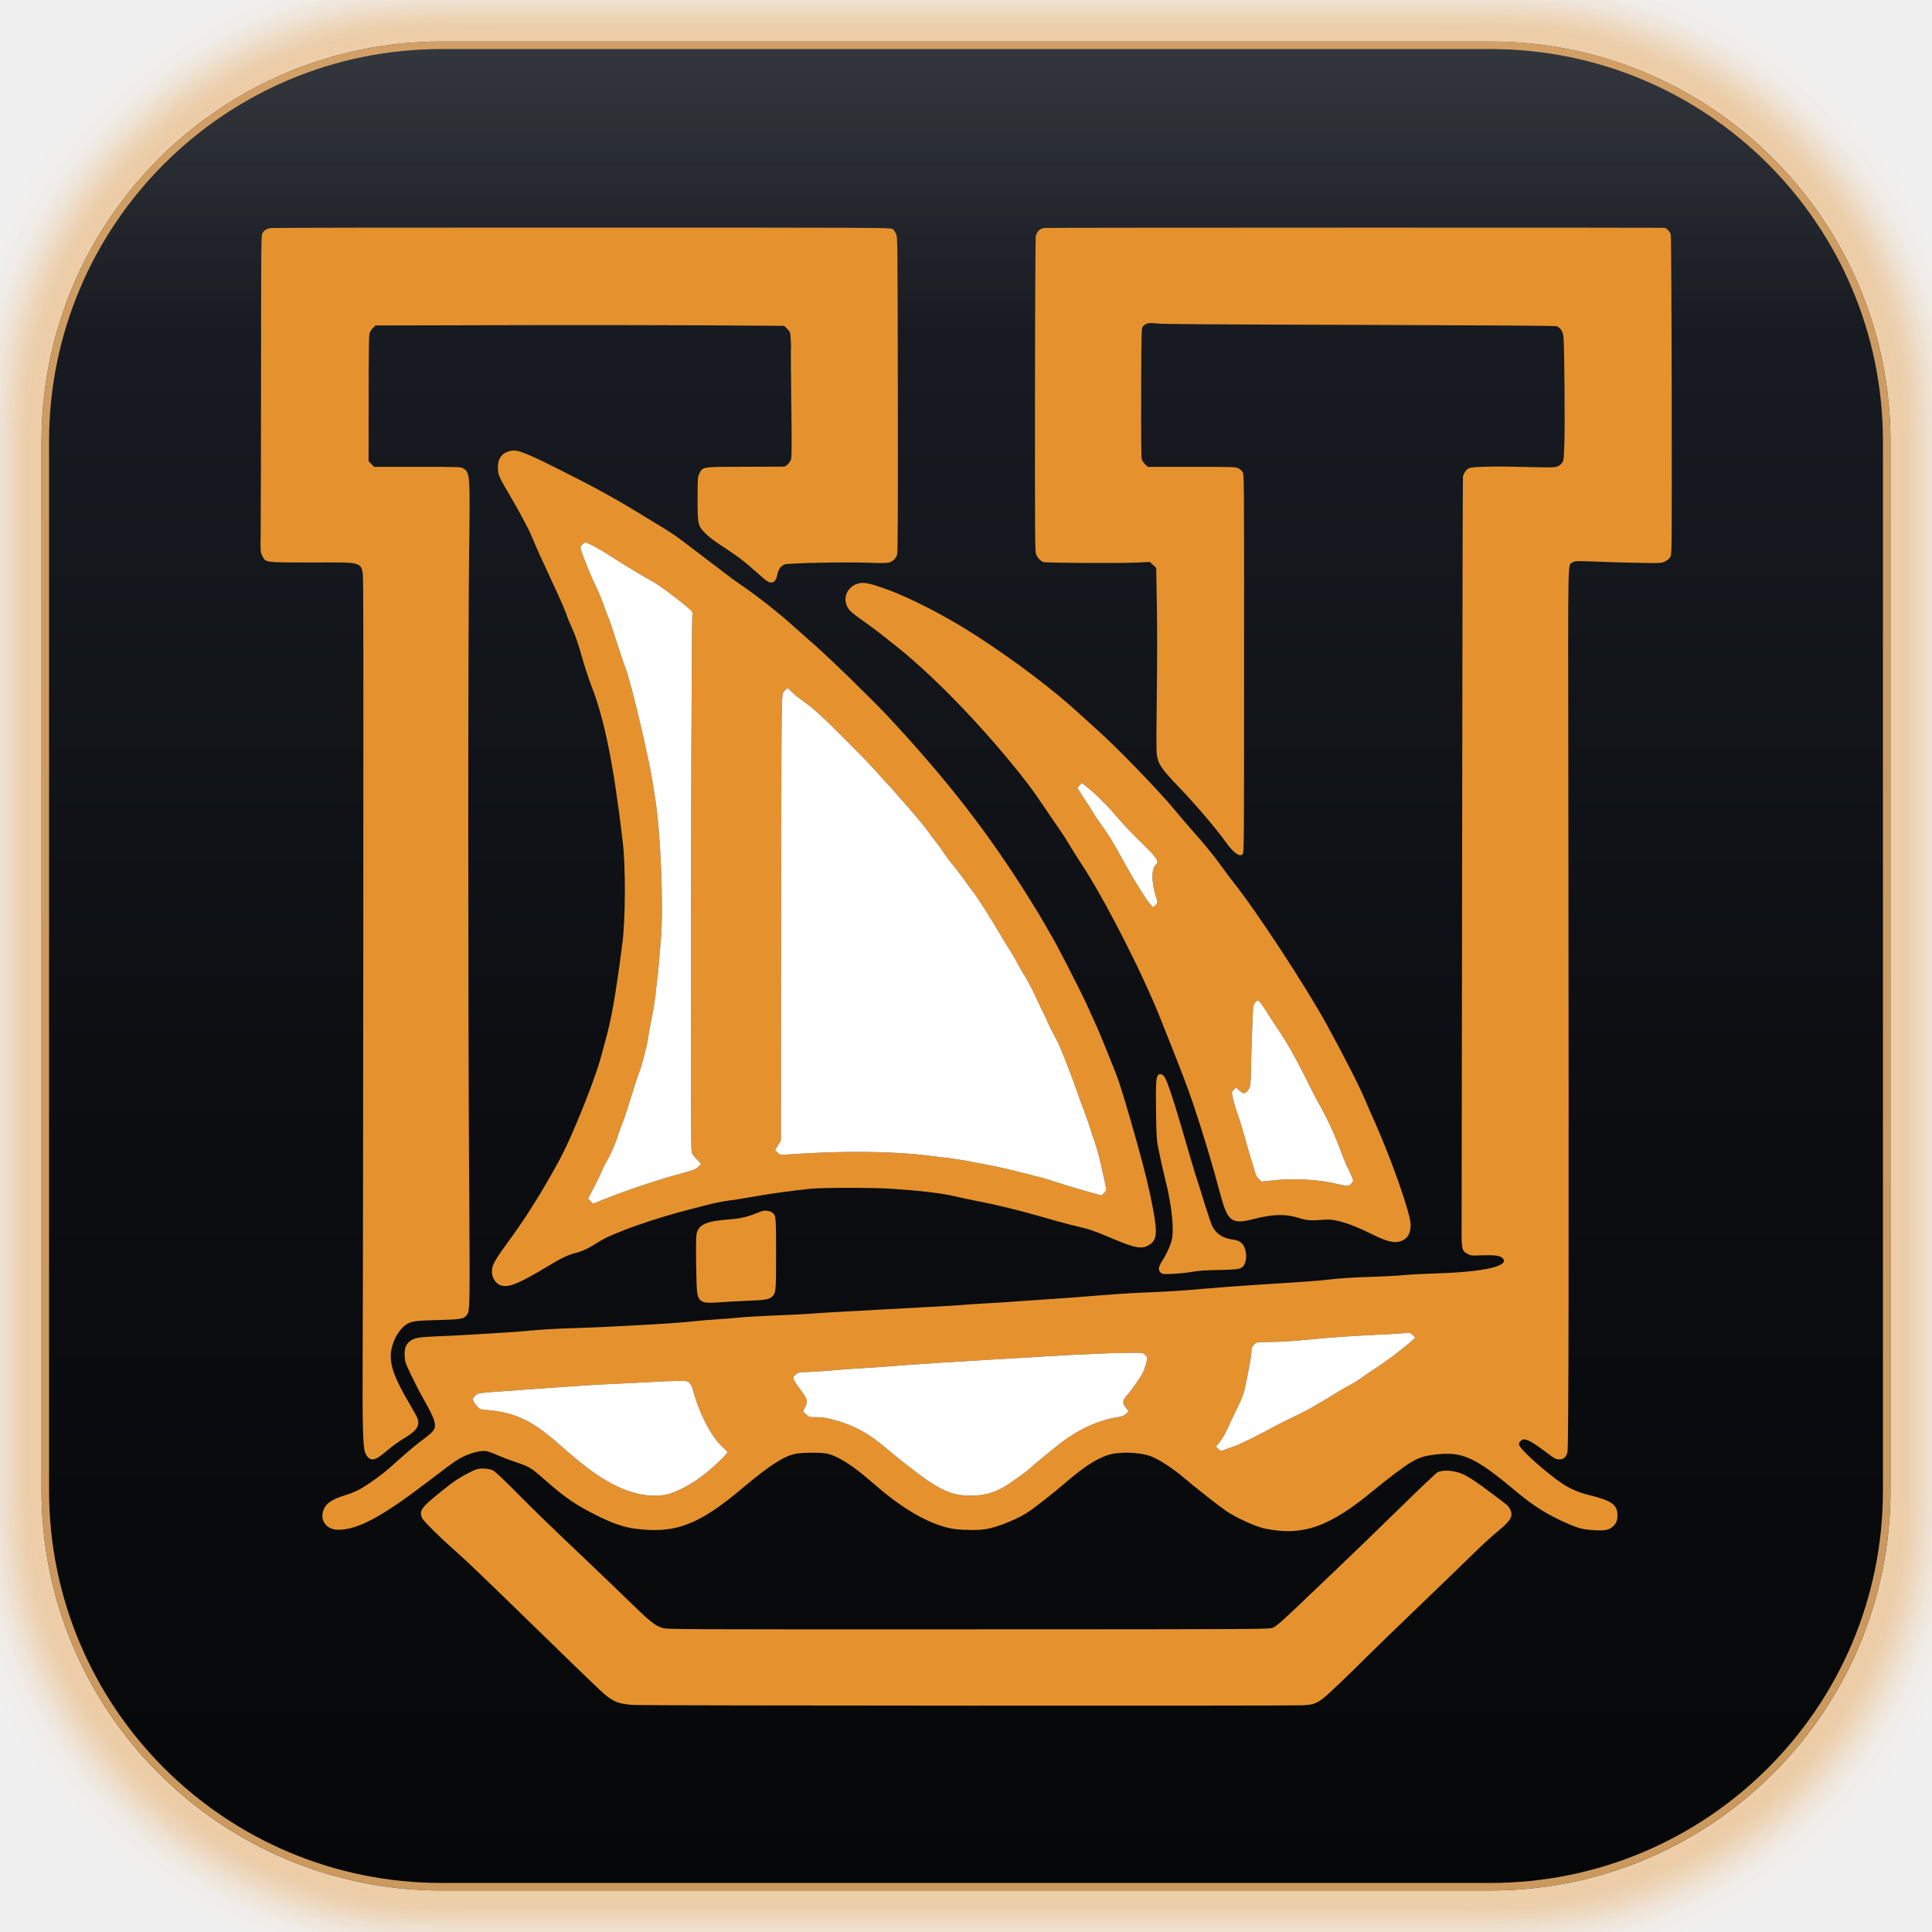
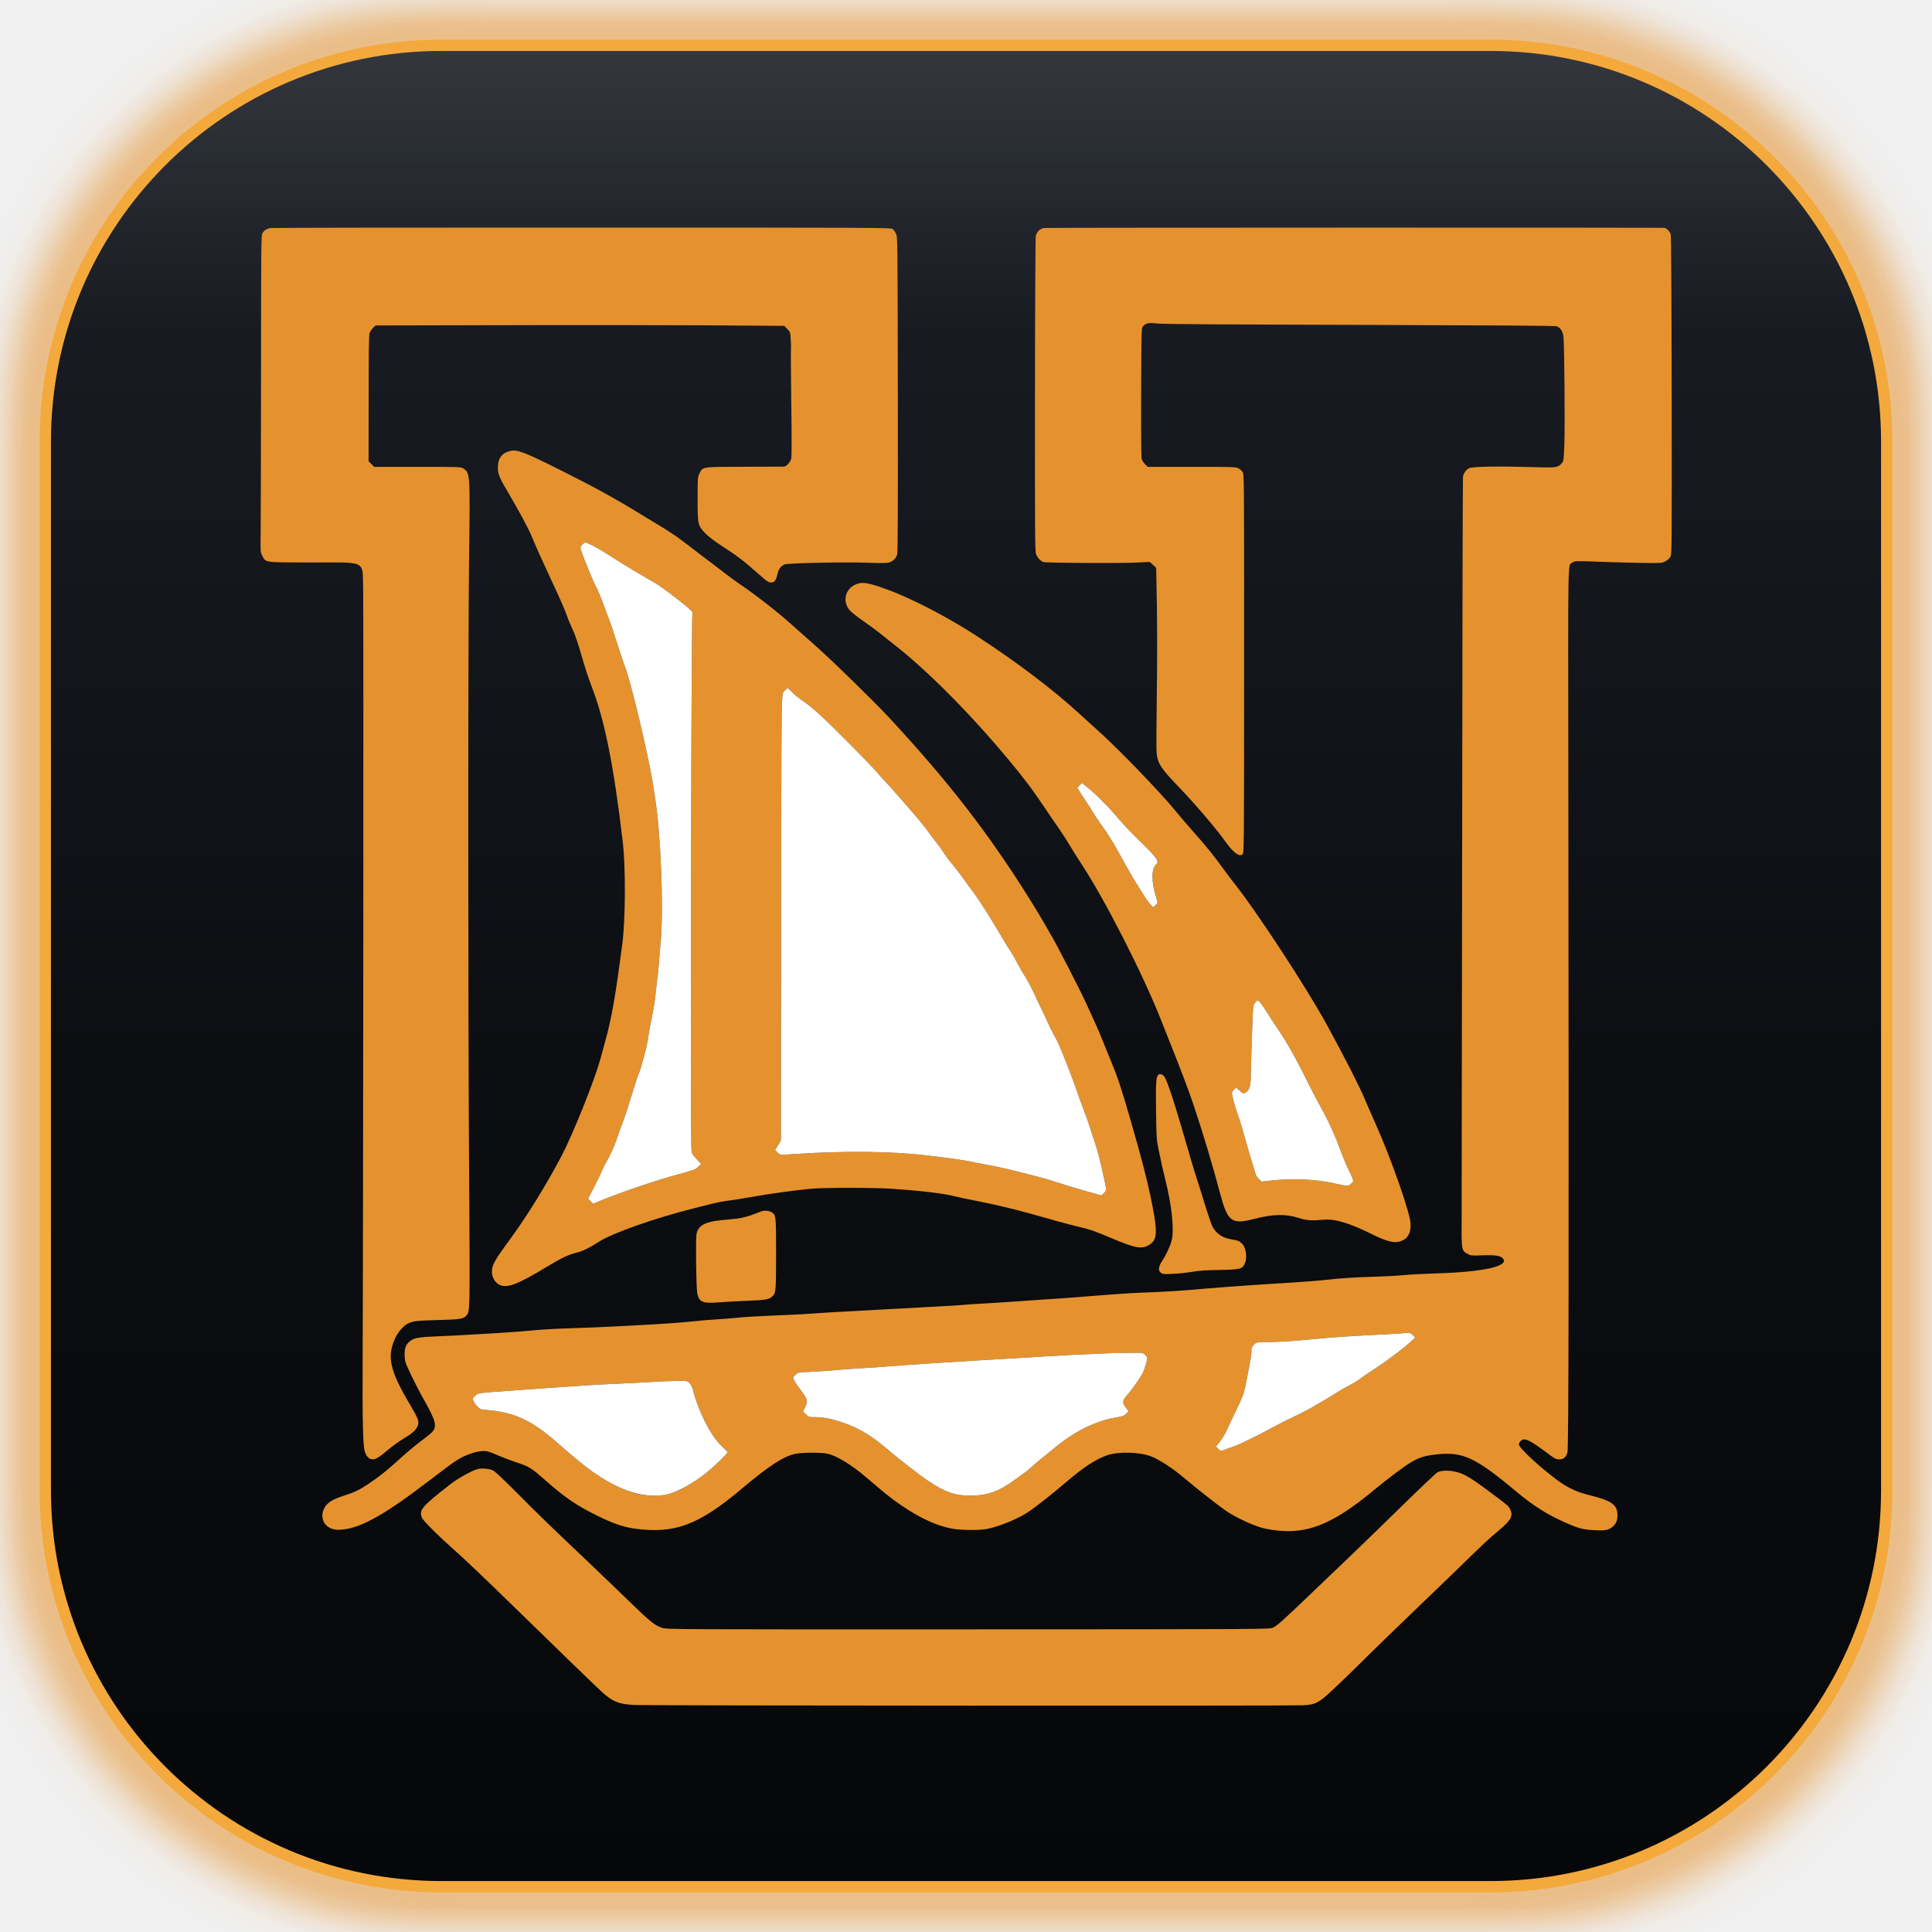
<svg xmlns="http://www.w3.org/2000/svg" width="1024" height="1024" viewBox="0 0 1024 1024" role="img" aria-label="Midjourney-U app icon">
  <defs>
    <linearGradient id="tile_body" x1="0" y1="22" x2="0" y2="1002" gradientUnits="userSpaceOnUse">
      <stop offset="0" stop-color="#1C2027" />
      <stop offset=".55" stop-color="#0C0E12" />
      <stop offset="1" stop-color="#060708" />
    </linearGradient>
    <linearGradient id="tile_sheen" x1="0" y1="0" x2="0" y2="1">
      <stop offset="0" stop-color="#ffffff" stop-opacity=".11" />
      <stop offset=".16" stop-color="#ffffff" stop-opacity="0" />
    </linearGradient>
    <filter id="tile_glow" x="-30%" y="-30%" width="160%" height="160%" color-interpolation-filters="sRGB">
-       <feGaussianBlur stdDeviation="14" />
+       <feGaussianBlur stdDeviation="13" />
    </filter>
    <clipPath id="tile_bodyclip">
      <rect x="22" y="22" width="980" height="980" rx="212" ry="212" />
    </clipPath>
  </defs>
-   <g filter="url(#tile_glow)" opacity="0.85">
-     <rect x="18" y="18" width="988" height="988" rx="216" ry="216" fill="none" stroke="#E5922E" stroke-width="16" />
+   <g filter="url(#tile_glow)" opacity="0.95">
+     <rect x="18" y="18" width="988" height="988" rx="216" ry="216" fill="none" stroke="#E5922E" stroke-width="20" />
  </g>
  <g clip-path="url(#tile_bodyclip)">
    <rect x="22" y="22" width="980" height="980" rx="212" ry="212" fill="url(#tile_body)" />
    <rect x="22" y="22" width="980" height="980" rx="212" ry="212" fill="url(#tile_sheen)" />
-     <svg x="120.0" y="120.0" width="784" height="784" viewBox="379.60 333.00 1906.40 1996.30" preserveAspectRatio="xMidYMid meet" overflow="visible">
+     <svg x="120.0" y="120.0" width="784" height="784" viewBox="379.6 333.0 1906.4 1996.3" preserveAspectRatio="xMidYMid meet" overflow="visible">
      <g transform="translate(0,2664) scale(0.1,-0.1)">
        <g fill="#E5922E">
          <path d="M3948 23288 c-56 -7 -94 -31 -116 -72 -16 -29 -17 -161 -18 -1891 -1 -1023 -3 -1984 -5 -2135 -4 -275 -4 -275 21 -324 48 -95 17 -91 682 -92 742 0 669 39 680 -367 7 -253 1 -8850 -7 -10417 -4 -776 4 -1136 29 -1214 21 -67 60 -106 106 -106 44 0 93 31 220 139 52 44 142 108 200 143 120 71 174 121 191 178 17 57 5 89 -101 269 -280 473 -321 654 -205 908 37 79 109 165 165 193 72 37 115 42 400 50 311 8 356 15 394 60 51 62 50 10 38 1888 -15 2324 -15 7260 0 8407 14 1077 13 1084 -82 1140 -34 19 -50 20 -617 20 l-583 0 -37 38 -38 37 1 843 c0 615 3 853 12 882 6 23 27 56 46 74 l35 34 1723 4 c948 3 2189 1 2758 -2 l1035 -7 41 -42 c41 -41 41 -41 47 -150 4 -59 5 -111 3 -115 -3 -4 -1 -330 4 -725 7 -516 6 -731 -1 -762 -12 -46 -64 -103 -97 -106 -9 0 -246 -1 -527 -2 -589 -1 -569 2 -614 -90 -24 -48 -25 -53 -25 -335 -1 -357 2 -370 108 -477 41 -41 122 -103 191 -148 249 -162 324 -219 537 -409 105 -94 135 -111 174 -101 33 9 50 36 68 113 16 70 43 106 96 129 45 19 843 35 1152 22 129 -5 224 -4 250 2 55 12 103 58 117 111 9 31 11 597 9 2162 -3 2120 -3 2120 -25 2167 -11 25 -33 54 -48 64 -26 17 -233 18 -4184 18 -2287 1 -4178 -2 -4203 -6z" />
          <path d="M14383 23289 c-61 -12 -94 -44 -113 -108 -5 -19 -10 -907 -11 -2144 -1 -1952 0 -2115 15 -2152 22 -51 61 -92 100 -105 40 -12 1007 -18 1253 -7 l182 9 43 -40 43 -41 9 -503 c5 -312 5 -775 -1 -1218 -6 -429 -7 -745 -1 -790 15 -130 61 -199 297 -445 221 -229 508 -566 628 -735 108 -152 193 -215 234 -173 19 19 20 60 20 2571 1 2479 0 2553 -18 2584 -10 18 -36 42 -58 53 -39 19 -60 20 -632 20 l-592 0 -36 35 c-19 19 -40 50 -46 70 -6 23 -9 332 -7 902 3 866 3 866 27 892 39 42 76 49 193 35 74 -8 840 -13 2733 -18 1818 -6 2638 -11 2655 -18 53 -23 81 -66 91 -139 13 -100 22 -1212 12 -1467 -9 -218 -9 -218 -45 -254 -49 -49 -70 -51 -414 -41 -421 13 -778 7 -825 -14 -40 -18 -74 -65 -84 -118 -3 -19 -9 -2229 -11 -4910 -3 -2681 -6 -5010 -7 -5175 -2 -348 0 -360 83 -403 43 -23 52 -24 193 -18 165 6 240 -4 274 -36 113 -106 -236 -188 -887 -208 -168 -5 -372 -16 -455 -24 -82 -8 -253 -17 -380 -21 -262 -7 -463 -20 -650 -41 -134 -16 -274 -26 -955 -69 -217 -14 -521 -36 -675 -50 -345 -31 -524 -42 -865 -55 -146 -6 -420 -24 -610 -40 -190 -16 -491 -39 -670 -50 -179 -11 -374 -25 -435 -30 -60 -5 -236 -16 -390 -25 -154 -8 -290 -18 -302 -20 -12 -3 -237 -16 -500 -30 -263 -14 -552 -29 -643 -35 -91 -5 -295 -17 -455 -25 -159 -8 -344 -20 -410 -25 -66 -6 -223 -15 -350 -20 -410 -17 -625 -29 -708 -40 -45 -5 -161 -14 -257 -20 -96 -6 -231 -17 -300 -25 -131 -15 -477 -40 -690 -50 -69 -3 -237 -12 -375 -20 -137 -8 -403 -19 -590 -25 -198 -5 -419 -18 -530 -29 -104 -11 -318 -27 -475 -36 -157 -9 -348 -20 -425 -25 -77 -5 -250 -14 -385 -19 -264 -11 -316 -20 -377 -67 -55 -42 -76 -100 -71 -199 4 -78 8 -89 90 -262 48 -100 122 -244 166 -321 160 -280 184 -365 121 -436 -16 -19 -63 -59 -102 -88 -108 -79 -217 -169 -369 -306 -152 -138 -237 -206 -393 -312 -120 -81 -186 -113 -330 -159 -138 -44 -212 -86 -252 -144 -100 -148 -11 -316 169 -317 266 -1 587 171 1213 649 286 218 334 254 405 298 129 80 303 130 391 113 26 -5 93 -30 150 -56 57 -25 164 -66 237 -90 186 -62 207 -75 382 -228 289 -255 436 -356 731 -501 198 -98 351 -150 491 -169 545 -75 868 46 1463 549 358 301 550 426 711 460 83 18 333 20 420 4 122 -22 319 -139 519 -308 61 -51 157 -133 215 -182 362 -304 717 -492 1000 -530 123 -16 325 -16 420 0 171 30 452 147 595 249 110 78 324 248 469 372 250 215 414 322 571 376 155 52 437 44 595 -17 105 -40 297 -166 435 -284 166 -141 469 -379 575 -452 137 -93 397 -211 523 -237 512 -106 874 22 1476 524 173 143 402 316 489 367 116 69 185 91 340 109 362 42 532 -36 1087 -501 239 -200 434 -321 705 -437 145 -62 205 -77 355 -84 140 -8 189 2 242 49 46 40 63 82 63 152 0 144 -76 198 -390 275 -165 41 -294 103 -437 211 -253 191 -503 426 -503 472 0 30 39 67 71 67 43 0 127 -47 262 -148 157 -118 164 -122 215 -122 54 0 88 29 107 93 17 56 20 2582 12 9110 -4 3100 -9 2854 55 2900 33 24 38 24 428 9 168 -6 411 -13 540 -14 233 -3 235 -3 285 22 31 16 57 38 69 60 20 34 20 57 18 2175 -2 1319 -7 2154 -13 2177 -10 38 -58 87 -87 89 -76 4 -8348 3 -8369 -2z m4976 -14943 l32 -33 -55 -50 c-103 -94 -320 -259 -466 -353 -80 -52 -175 -117 -213 -145 -37 -28 -106 -71 -155 -96 -48 -24 -130 -71 -182 -105 -52 -33 -133 -82 -180 -109 -47 -26 -112 -65 -145 -85 -33 -20 -137 -74 -232 -119 -95 -45 -208 -102 -252 -126 -201 -111 -479 -249 -554 -275 -45 -15 -106 -37 -136 -49 -54 -22 -54 -22 -87 10 l-33 32 38 46 c45 54 88 125 118 196 12 28 62 133 111 235 105 216 111 236 151 440 55 285 61 320 61 370 0 43 5 56 33 86 33 36 33 36 212 38 172 2 291 10 615 41 212 21 529 42 820 56 140 6 293 15 340 19 47 4 94 8 106 9 11 0 34 -14 53 -33z m-3611 -269 c31 -32 31 -32 11 -111 -11 -44 -32 -102 -46 -130 -35 -69 -146 -227 -210 -299 -66 -75 -69 -103 -16 -171 l37 -47 -35 -33 c-30 -29 -46 -35 -134 -50 -268 -45 -539 -176 -797 -383 -211 -169 -295 -239 -348 -288 -30 -28 -77 -66 -105 -85 -27 -19 -85 -60 -128 -92 -208 -153 -366 -208 -599 -208 -197 1 -335 49 -552 194 -127 85 -387 286 -586 455 -207 175 -376 272 -597 345 -154 50 -237 65 -356 66 -76 0 -79 1 -119 38 l-40 38 26 52 c45 89 38 113 -77 265 -32 42 -64 92 -72 111 -14 32 -13 34 20 66 35 34 35 34 217 42 101 4 248 15 328 23 80 8 237 19 350 25 113 6 279 18 370 25 234 21 919 65 1700 110 146 8 330 19 410 25 324 22 903 46 1146 48 170 2 170 2 202 -31z m-6151 -379 c21 -22 37 -54 47 -94 77 -300 250 -635 395 -763 39 -35 71 -68 71 -75 0 -16 -178 -190 -275 -268 -121 -98 -257 -186 -369 -239 -290 -137 -616 -97 -988 122 -187 110 -343 229 -643 494 -364 321 -598 431 -975 461 -79 6 -87 9 -121 41 -20 19 -45 53 -55 75 -18 39 -18 39 17 74 40 39 41 40 387 64 84 6 244 17 355 26 111 8 303 21 427 30 124 8 281 19 350 24 69 5 242 14 385 20 143 6 346 17 450 23 105 7 262 14 351 15 160 2 160 2 191 -30z" />
          <path d="M7177 20279 c-114 -27 -167 -99 -167 -226 1 -89 21 -137 148 -350 128 -216 263 -466 303 -563 67 -162 137 -317 269 -600 124 -263 203 -447 225 -520 4 -14 32 -79 62 -145 38 -82 77 -197 124 -363 38 -133 94 -304 123 -380 183 -461 307 -1073 431 -2122 41 -343 38 -1052 -5 -1380 -95 -729 -145 -1009 -237 -1340 -19 -69 -46 -165 -59 -215 -76 -282 -371 -1019 -527 -1315 -194 -368 -450 -785 -656 -1068 -257 -352 -281 -395 -281 -496 1 -75 50 -151 113 -175 106 -40 243 15 650 261 176 107 264 148 377 177 90 23 172 64 314 154 175 112 758 317 1256 441 58 14 164 41 235 60 72 19 189 41 260 50 72 9 216 32 320 51 209 38 565 87 775 107 177 17 845 17 1100 0 376 -25 691 -62 845 -101 66 -17 206 -46 310 -66 195 -36 524 -115 745 -178 238 -69 488 -137 596 -162 177 -42 238 -63 459 -157 344 -146 428 -159 534 -80 96 71 95 187 -4 657 -50 238 -133 554 -268 1020 -124 428 -170 568 -265 796 -33 79 -80 196 -105 259 -24 63 -72 174 -104 245 -33 72 -88 191 -121 265 -87 192 -443 883 -482 935 -4 6 -39 67 -78 137 -39 70 -138 234 -221 365 -548 874 -1090 1572 -1880 2423 -215 231 -787 789 -1016 990 -115 101 -237 209 -270 239 -186 171 -503 420 -745 584 -47 31 -134 96 -195 143 -60 47 -179 137 -264 201 -85 64 -198 150 -250 191 -114 89 -226 164 -381 257 -63 38 -185 111 -270 164 -309 190 -634 367 -1052 575 -490 245 -576 277 -671 255z m1185 -1315 c46 -26 134 -81 197 -122 136 -89 486 -299 557 -335 58 -29 331 -232 447 -332 75 -64 79 -69 72 -99 -9 -39 -20 -3101 -20 -5461 0 -1442 3 -1786 13 -1810 7 -16 38 -56 69 -88 l56 -59 -39 -39 c-38 -38 -50 -42 -274 -103 -312 -86 -756 -236 -1045 -355 l-100 -41 -34 34 -34 34 80 153 c44 85 91 181 103 214 13 33 37 82 53 109 65 111 121 235 162 359 24 73 53 155 65 182 12 28 47 129 77 225 94 302 130 414 146 450 31 71 108 361 122 461 8 57 26 158 39 224 44 215 56 289 71 446 9 84 18 161 20 169 4 16 25 257 46 520 35 456 -3 1404 -76 1877 -8 54 -22 141 -30 193 -59 388 -305 1420 -379 1597 -13 32 -61 175 -107 318 -45 143 -91 280 -101 305 -11 25 -39 99 -63 165 -55 152 -87 229 -135 324 -41 83 -146 339 -180 440 -21 64 -21 64 11 97 32 33 32 33 80 14 27 -11 86 -41 131 -66z m2618 -1940 c30 -31 96 -83 145 -117 50 -33 149 -113 220 -178 167 -150 710 -698 802 -809 39 -47 83 -96 98 -110 25 -22 71 -74 312 -351 121 -138 236 -278 270 -330 20 -30 62 -85 94 -124 31 -38 81 -108 111 -155 31 -47 77 -109 104 -139 27 -30 92 -114 144 -186 52 -73 120 -166 151 -206 69 -91 216 -323 362 -569 60 -102 126 -210 147 -240 20 -30 58 -96 83 -147 26 -50 72 -130 103 -178 31 -48 87 -153 124 -233 37 -81 86 -185 110 -232 24 -47 58 -121 77 -165 19 -44 54 -114 77 -155 24 -41 55 -102 69 -135 69 -159 195 -486 242 -625 29 -85 71 -202 94 -259 23 -58 57 -155 76 -215 19 -61 52 -163 74 -226 39 -115 64 -213 121 -473 37 -170 37 -166 -2 -204 l-33 -31 -190 53 c-104 30 -233 67 -285 84 -265 85 -323 102 -415 124 -55 14 -179 45 -275 70 -96 25 -265 62 -374 82 -110 20 -202 38 -206 40 -10 6 -314 53 -390 60 -36 4 -132 15 -215 26 -461 58 -1141 65 -1818 18 -169 -12 -169 -12 -202 22 l-34 34 40 64 39 65 1 1295 c1 713 2 2005 3 2871 1 866 5 1643 10 1725 8 149 9 150 39 183 17 17 34 32 37 32 3 0 30 -25 60 -56z" />
          <path d="M11856 18485 c-157 -56 -204 -235 -95 -359 21 -23 102 -87 181 -142 78 -54 179 -128 223 -164 44 -36 121 -97 170 -135 455 -353 1022 -921 1547 -1548 226 -271 340 -421 518 -687 68 -102 153 -225 188 -275 35 -49 96 -144 135 -210 39 -66 110 -178 157 -250 314 -473 831 -1486 1078 -2110 28 -71 77 -193 107 -270 161 -402 265 -677 330 -870 133 -396 263 -829 364 -1212 100 -376 154 -417 456 -338 255 65 426 70 600 14 109 -35 176 -40 350 -24 147 12 341 -47 650 -200 222 -110 321 -127 420 -72 66 37 98 110 93 217 -7 151 -257 865 -473 1350 -48 107 -112 254 -142 325 -86 202 -267 555 -515 1010 -284 518 -952 1537 -1258 1920 -31 39 -99 129 -150 200 -119 165 -214 282 -381 471 -74 83 -195 224 -269 314 -212 257 -788 852 -1050 1083 -63 56 -173 156 -245 222 -340 312 -833 686 -1358 1028 -398 260 -899 521 -1232 640 -240 87 -318 101 -399 72z m3298 -2915 c59 -58 159 -166 220 -240 62 -74 198 -217 302 -318 227 -220 265 -274 218 -313 -66 -54 -66 -236 0 -443 23 -75 23 -75 -8 -105 l-32 -31 -35 38 c-20 20 -58 72 -85 116 -27 43 -71 113 -98 155 -27 42 -79 130 -116 196 -36 66 -102 183 -145 260 -83 149 -165 277 -250 390 -28 39 -71 104 -94 145 -24 41 -49 82 -56 90 -7 8 -43 62 -79 119 l-66 105 31 32 32 33 76 -62 c42 -34 125 -109 185 -167z m2227 -2853 c34 -56 104 -163 154 -237 141 -208 259 -420 468 -845 16 -33 69 -132 118 -220 102 -185 194 -389 269 -595 29 -80 72 -183 96 -230 24 -47 50 -104 58 -126 14 -42 14 -42 -19 -74 -38 -37 -38 -37 -225 5 -243 55 -563 70 -842 39 l-141 -15 -38 37 c-21 20 -41 51 -44 68 -4 17 -24 85 -45 151 -22 66 -64 212 -95 325 -31 113 -74 254 -96 314 -22 60 -51 154 -64 210 -24 101 -24 101 7 133 l31 32 43 -39 c53 -49 73 -50 112 -6 37 42 44 89 46 291 1 77 8 304 15 505 13 365 13 365 44 397 31 33 31 33 58 7 15 -14 55 -71 90 -127z" />
          <path d="M15922 11858 c-30 -36 -34 -108 -29 -485 4 -326 8 -392 25 -478 35 -174 71 -336 101 -455 86 -338 121 -675 85 -814 -20 -77 -73 -193 -125 -273 -55 -83 -61 -132 -23 -163 28 -22 34 -22 164 -16 74 3 191 15 260 27 96 16 181 22 363 25 283 5 314 12 347 86 37 81 17 219 -37 270 -40 37 -59 44 -141 57 -120 19 -203 74 -256 170 -15 28 -58 153 -97 278 -38 125 -87 282 -109 348 -22 66 -60 192 -86 280 -211 734 -312 1049 -358 1118 -23 35 -65 47 -84 25z" />
          <path d="M10585 10023 c-11 -3 -53 -18 -93 -34 -124 -49 -212 -69 -352 -80 -321 -23 -421 -68 -449 -199 -13 -63 -5 -717 10 -798 23 -119 74 -141 292 -123 84 7 254 16 378 21 246 9 300 18 341 58 51 48 52 61 53 572 0 519 -1 527 -59 565 -27 18 -88 27 -121 18z" />
          <path d="M6736 6539 c-68 -16 -268 -127 -357 -197 -396 -308 -436 -354 -394 -459 18 -45 244 -267 505 -498 80 -70 384 -360 675 -644 699 -681 1129 -1098 1241 -1202 149 -138 233 -173 445 -184 174 -9 8866 -13 9019 -4 144 8 181 21 279 94 63 49 341 313 612 584 81 81 360 351 620 601 261 250 564 543 674 650 251 246 320 310 471 437 161 136 190 192 144 283 -21 41 -24 43 -188 167 -353 265 -425 309 -557 338 -90 20 -184 16 -235 -10 -18 -10 -255 -234 -525 -499 -270 -264 -614 -598 -765 -741 -151 -143 -368 -350 -482 -460 -307 -294 -392 -370 -445 -395 -48 -23 -48 -23 -4113 -24 -4065 -1 -4065 -1 -4135 21 -98 32 -160 82 -456 370 -140 136 -372 359 -514 494 -524 497 -726 692 -993 962 -191 192 -287 282 -318 298 -52 24 -149 33 -208 18z" />
        </g>
        <g fill="#FFFFFF">
          <path d="M8151 19016 c-32 -33 -32 -33 -11 -97 34 -101 139 -357 180 -440 48 -95 80 -172 135 -324 24 -66 52 -140 63 -165 10 -25 56 -162 101 -305 46 -143 94 -286 107 -318 74 -177 320 -1209 379 -1597 8 -52 22 -139 30 -193 73 -473 111 -1421 76 -1877 -21 -263 -42 -504 -46 -520 -2 -8 -11 -85 -20 -169 -15 -157 -27 -231 -71 -446 -13 -66 -31 -167 -39 -224 -14 -100 -91 -390 -122 -461 -16 -36 -52 -148 -146 -450 -30 -96 -65 -197 -77 -225 -12 -27 -41 -109 -65 -182 -41 -124 -97 -248 -162 -359 -16 -27 -40 -76 -53 -109 -12 -33 -59 -129 -103 -214 l-80 -153 34 -34 34 -34 100 41 c289 119 733 269 1045 355 224 61 236 65 274 103 l39 39 -56 59 c-31 32 -62 72 -69 88 -10 24 -13 368 -13 1810 0 2360 11 5422 20 5461 7 30 3 35 -72 99 -116 100 -389 303 -447 332 -71 36 -421 246 -557 335 -139 91 -263 162 -328 188 -48 19 -48 19 -80 -14z" />
          <path d="M10883 17048 c-30 -33 -31 -34 -39 -183 -5 -82 -9 -859 -10 -1725 -1 -866 -2 -2158 -3 -2871 l-1 -1295 -39 -65 -40 -64 34 -34 c33 -34 33 -34 202 -22 677 47 1357 40 1818 -18 83 -11 179 -22 215 -26 76 -7 380 -54 390 -60 4 -2 96 -20 206 -40 109 -20 278 -57 374 -82 96 -25 220 -56 275 -70 92 -22 150 -39 415 -124 52 -17 181 -54 285 -84 l190 -53 33 31 c39 38 39 34 2 204 -57 260 -82 358 -121 473 -22 63 -55 165 -74 226 -19 60 -53 157 -76 215 -23 57 -65 174 -94 259 -47 139 -173 466 -242 625 -14 33 -45 94 -69 135 -23 41 -58 111 -77 155 -19 44 -53 118 -77 165 -24 47 -73 151 -110 232 -37 80 -93 185 -124 233 -31 48 -77 128 -103 178 -25 51 -63 117 -83 147 -21 30 -87 138 -147 240 -146 246 -293 478 -362 569 -31 40 -99 133 -151 206 -52 72 -117 156 -144 186 -27 30 -73 92 -104 139 -30 47 -80 117 -111 155 -32 39 -74 94 -94 124 -34 52 -149 192 -270 330 -241 277 -287 329 -312 351 -15 14 -59 63 -98 110 -92 111 -635 659 -802 809 -71 65 -170 145 -220 178 -49 34 -115 86 -145 117 -30 31 -57 56 -60 56 -3 0 -20 -15 -37 -32z" />
          <path d="M14861 15766 l-31 -32 66 -105 c36 -57 72 -111 79 -119 7 -8 32 -49 56 -90 23 -41 66 -106 94 -145 85 -113 167 -241 250 -390 43 -77 109 -194 145 -260 37 -66 89 -154 116 -196 27 -42 71 -112 98 -155 27 -44 65 -96 85 -116 l35 -38 32 31 c31 30 31 30 8 105 -66 207 -66 389 0 443 47 39 9 93 -218 313 -104 101 -240 244 -302 318 -118 142 -278 304 -405 407 l-76 62 -32 -33z" />
          <path d="M17233 12837 c-31 -32 -31 -32 -44 -397 -7 -201 -14 -428 -15 -505 -2 -202 -9 -249 -46 -291 -39 -44 -59 -43 -112 6 l-43 39 -31 -32 c-31 -32 -31 -32 -7 -133 13 -56 42 -150 64 -210 22 -60 65 -201 96 -314 31 -113 73 -259 95 -325 21 -66 41 -134 45 -151 3 -17 23 -48 44 -68 l38 -37 141 15 c279 31 599 16 842 -39 187 -42 187 -42 225 -5 33 32 33 32 19 74 -8 22 -34 79 -58 126 -24 47 -67 150 -96 230 -75 206 -167 410 -269 595 -49 88 -102 187 -118 220 -209 425 -327 637 -468 845 -50 74 -120 181 -154 237 -35 56 -75 113 -90 127 -27 26 -27 26 -58 -7z" />
          <path d="M19200 8370 c-47 -4 -200 -13 -340 -19 -291 -14 -608 -35 -820 -56 -324 -31 -443 -39 -615 -41 -179 -2 -179 -2 -212 -38 -28 -30 -33 -43 -33 -86 0 -50 -6 -85 -61 -370 -40 -204 -46 -224 -151 -440 -49 -102 -99 -207 -111 -235 -30 -71 -73 -142 -118 -196 l-38 -46 33 -32 c33 -32 33 -32 87 -10 30 12 91 34 136 49 75 26 353 164 554 275 44 24 157 81 252 126 95 45 199 99 232 119 33 20 98 59 145 85 47 27 128 76 180 109 52 34 134 81 182 105 49 25 118 68 155 96 38 28 133 93 213 145 146 94 363 259 466 353 l55 50 -32 33 c-19 19 -42 33 -53 33 -12 -1 -59 -5 -106 -9z" />
          <path d="M15185 8099 c-290 -11 -624 -28 -785 -39 -80 -6 -264 -17 -410 -25 -781 -45 -1466 -89 -1700 -110 -91 -7 -257 -19 -370 -25 -113 -6 -270 -17 -350 -25 -80 -8 -227 -19 -328 -23 -182 -8 -182 -8 -217 -42 -33 -32 -34 -34 -20 -66 8 -19 40 -69 72 -111 115 -152 122 -176 77 -265 l-26 -52 40 -38 c40 -37 43 -38 119 -38 119 -1 202 -16 356 -66 221 -73 390 -170 597 -345 199 -169 459 -370 586 -455 217 -145 355 -193 552 -194 233 0 391 55 599 208 43 32 101 73 128 92 28 19 75 57 105 85 53 49 137 119 348 288 258 207 529 338 797 383 88 15 104 21 134 50 l35 33 -37 47 c-53 68 -50 96 16 171 64 72 175 230 210 299 14 28 35 86 46 130 20 79 20 79 -11 111 -32 33 -32 33 -202 31 -94 0 -256 -4 -361 -9z" />
          <path d="M9055 7713 c-104 -6 -307 -17 -450 -23 -143 -6 -316 -15 -385 -20 -69 -5 -226 -16 -350 -24 -124 -9 -316 -22 -427 -30 -111 -9 -271 -20 -355 -26 -346 -24 -347 -25 -387 -64 -35 -35 -35 -35 -17 -74 10 -22 35 -56 55 -75 34 -32 42 -35 121 -41 377 -30 611 -140 975 -461 300 -265 456 -384 643 -494 289 -170 565 -234 802 -186 150 30 355 142 555 303 97 78 275 252 275 268 0 7 -32 40 -71 75 -145 128 -318 463 -395 763 -10 40 -26 72 -47 94 -31 32 -31 32 -191 30 -89 -1 -246 -8 -351 -15z" />
        </g>
      </g>
    </svg>
  </g>
-   <rect x="24" y="24" width="976" height="976" rx="210" ry="210" fill="none" stroke="#EDB36D" stroke-width="4" opacity="0.85" />
+   <rect x="24" y="24" width="976" height="976" rx="210" ry="210" fill="none" stroke="#F4A93C" stroke-width="6" opacity="1.0" />
</svg>
